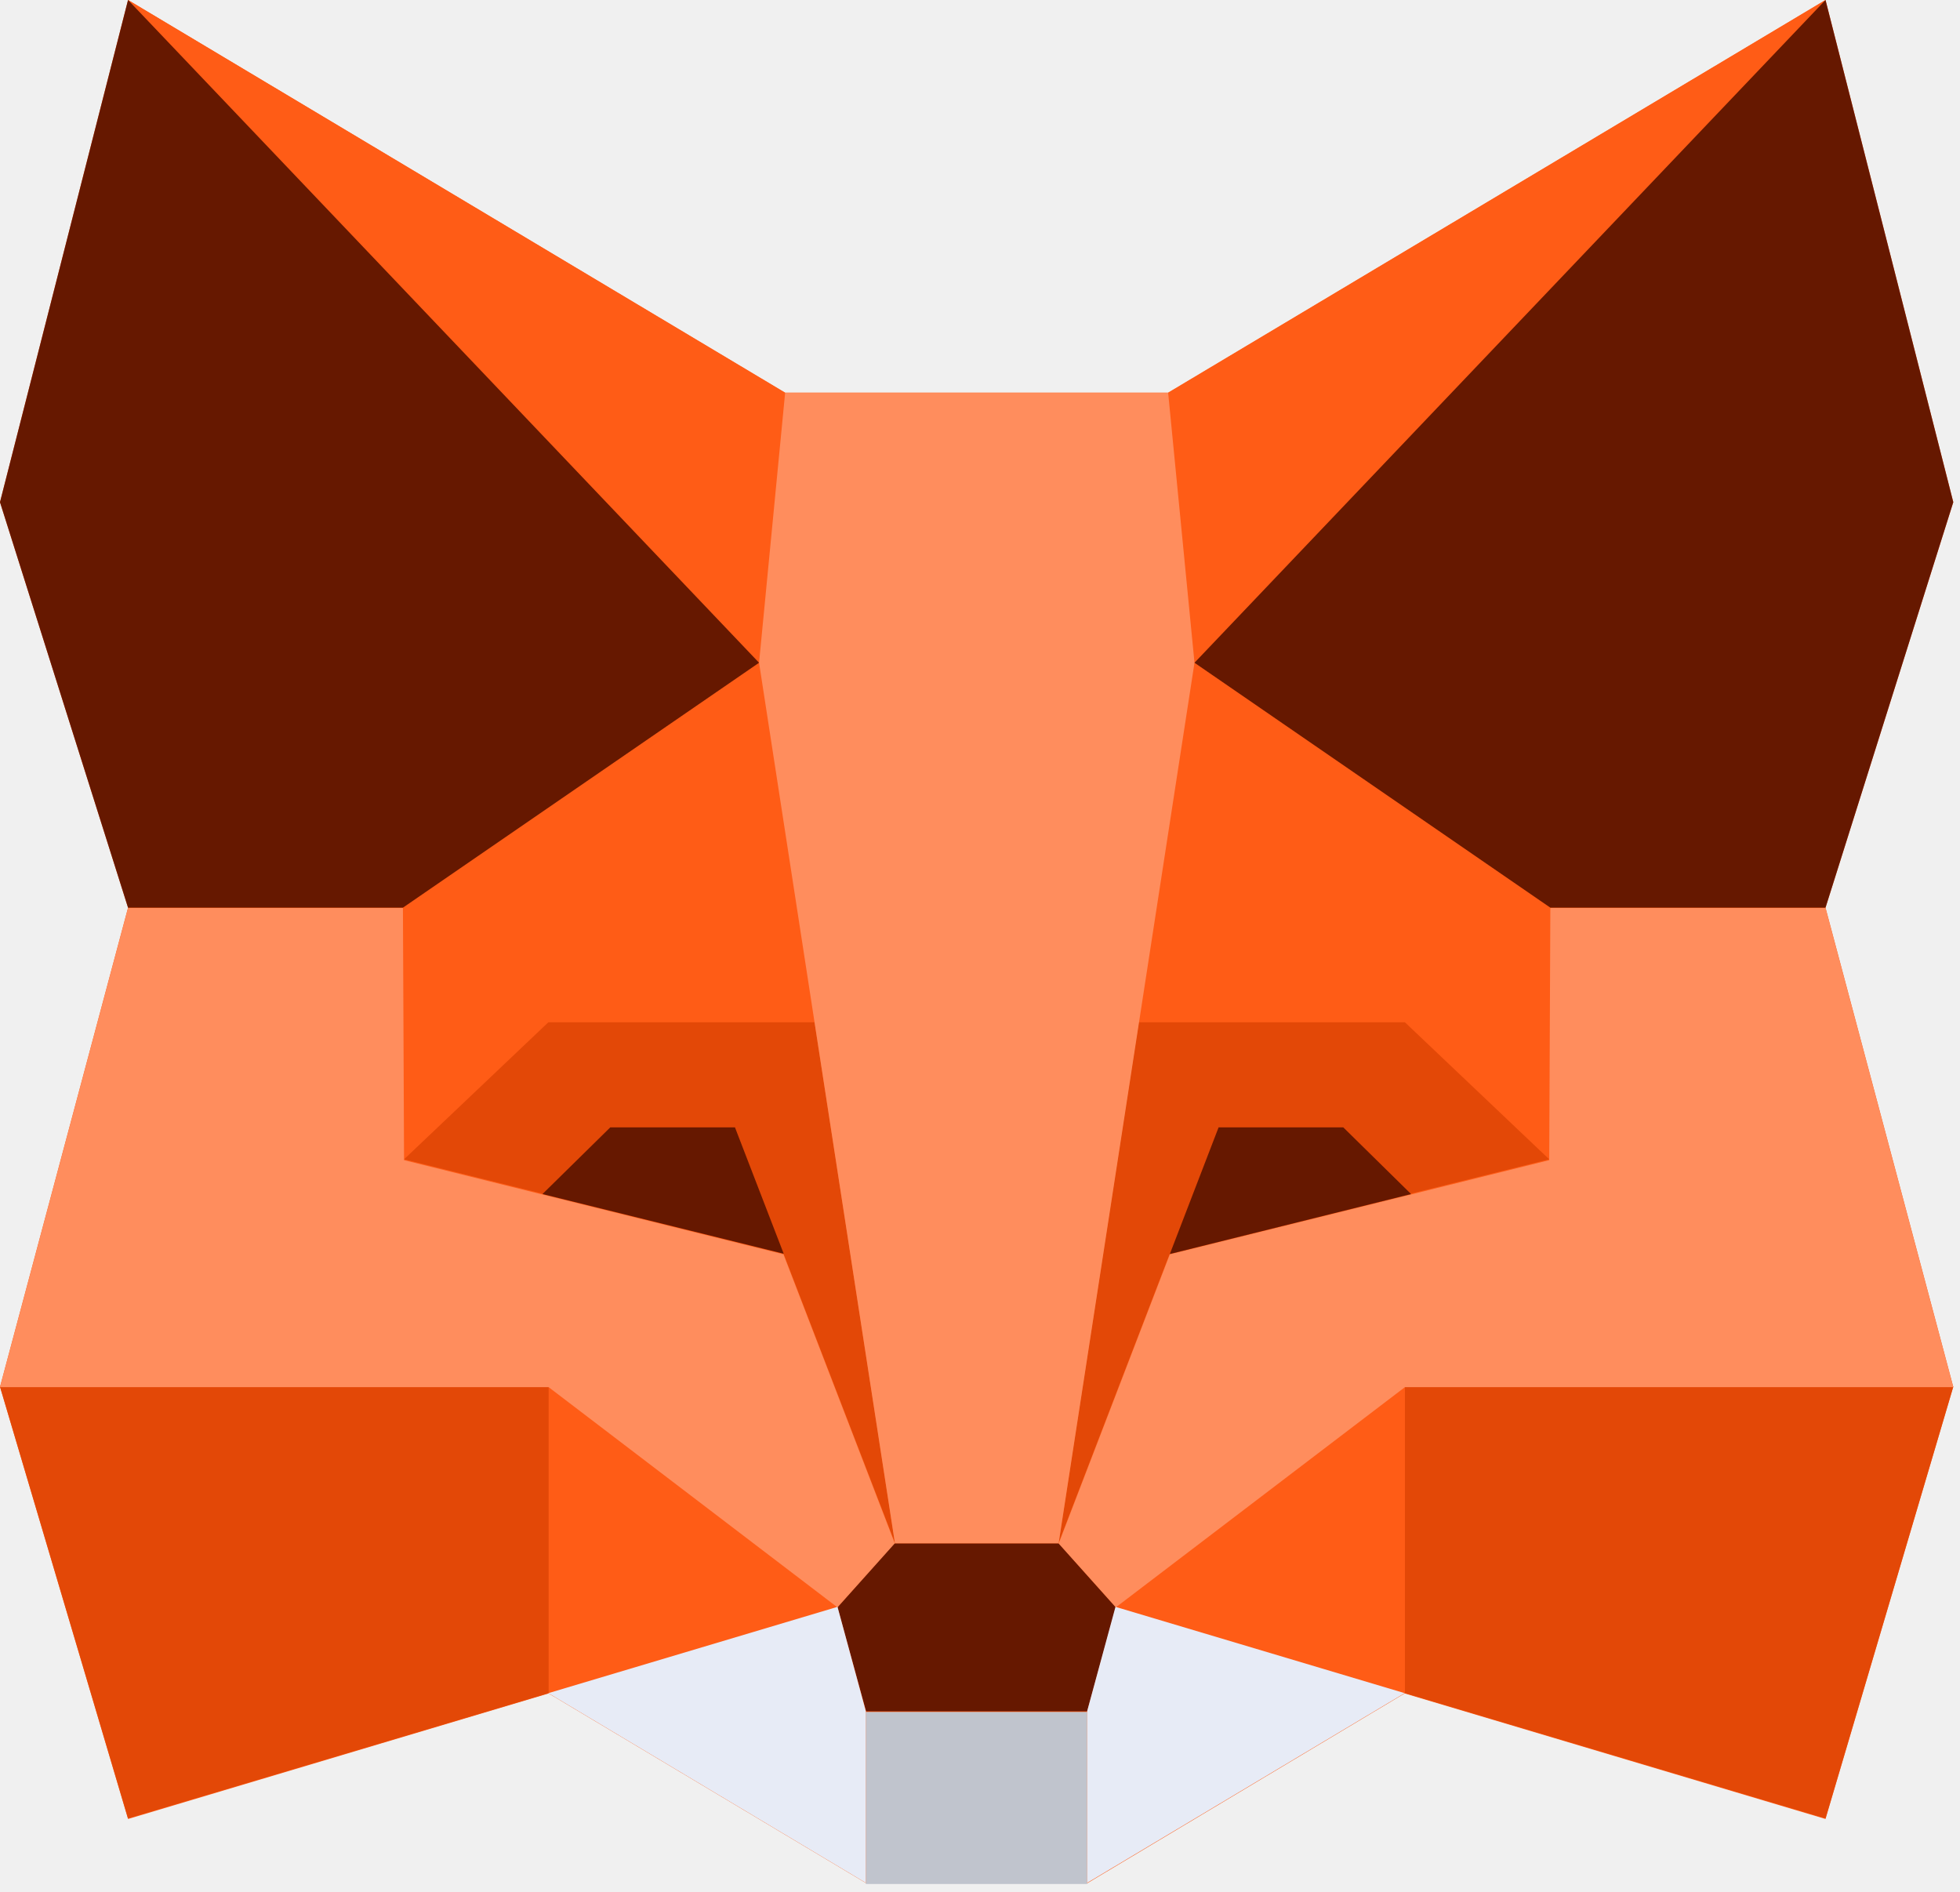
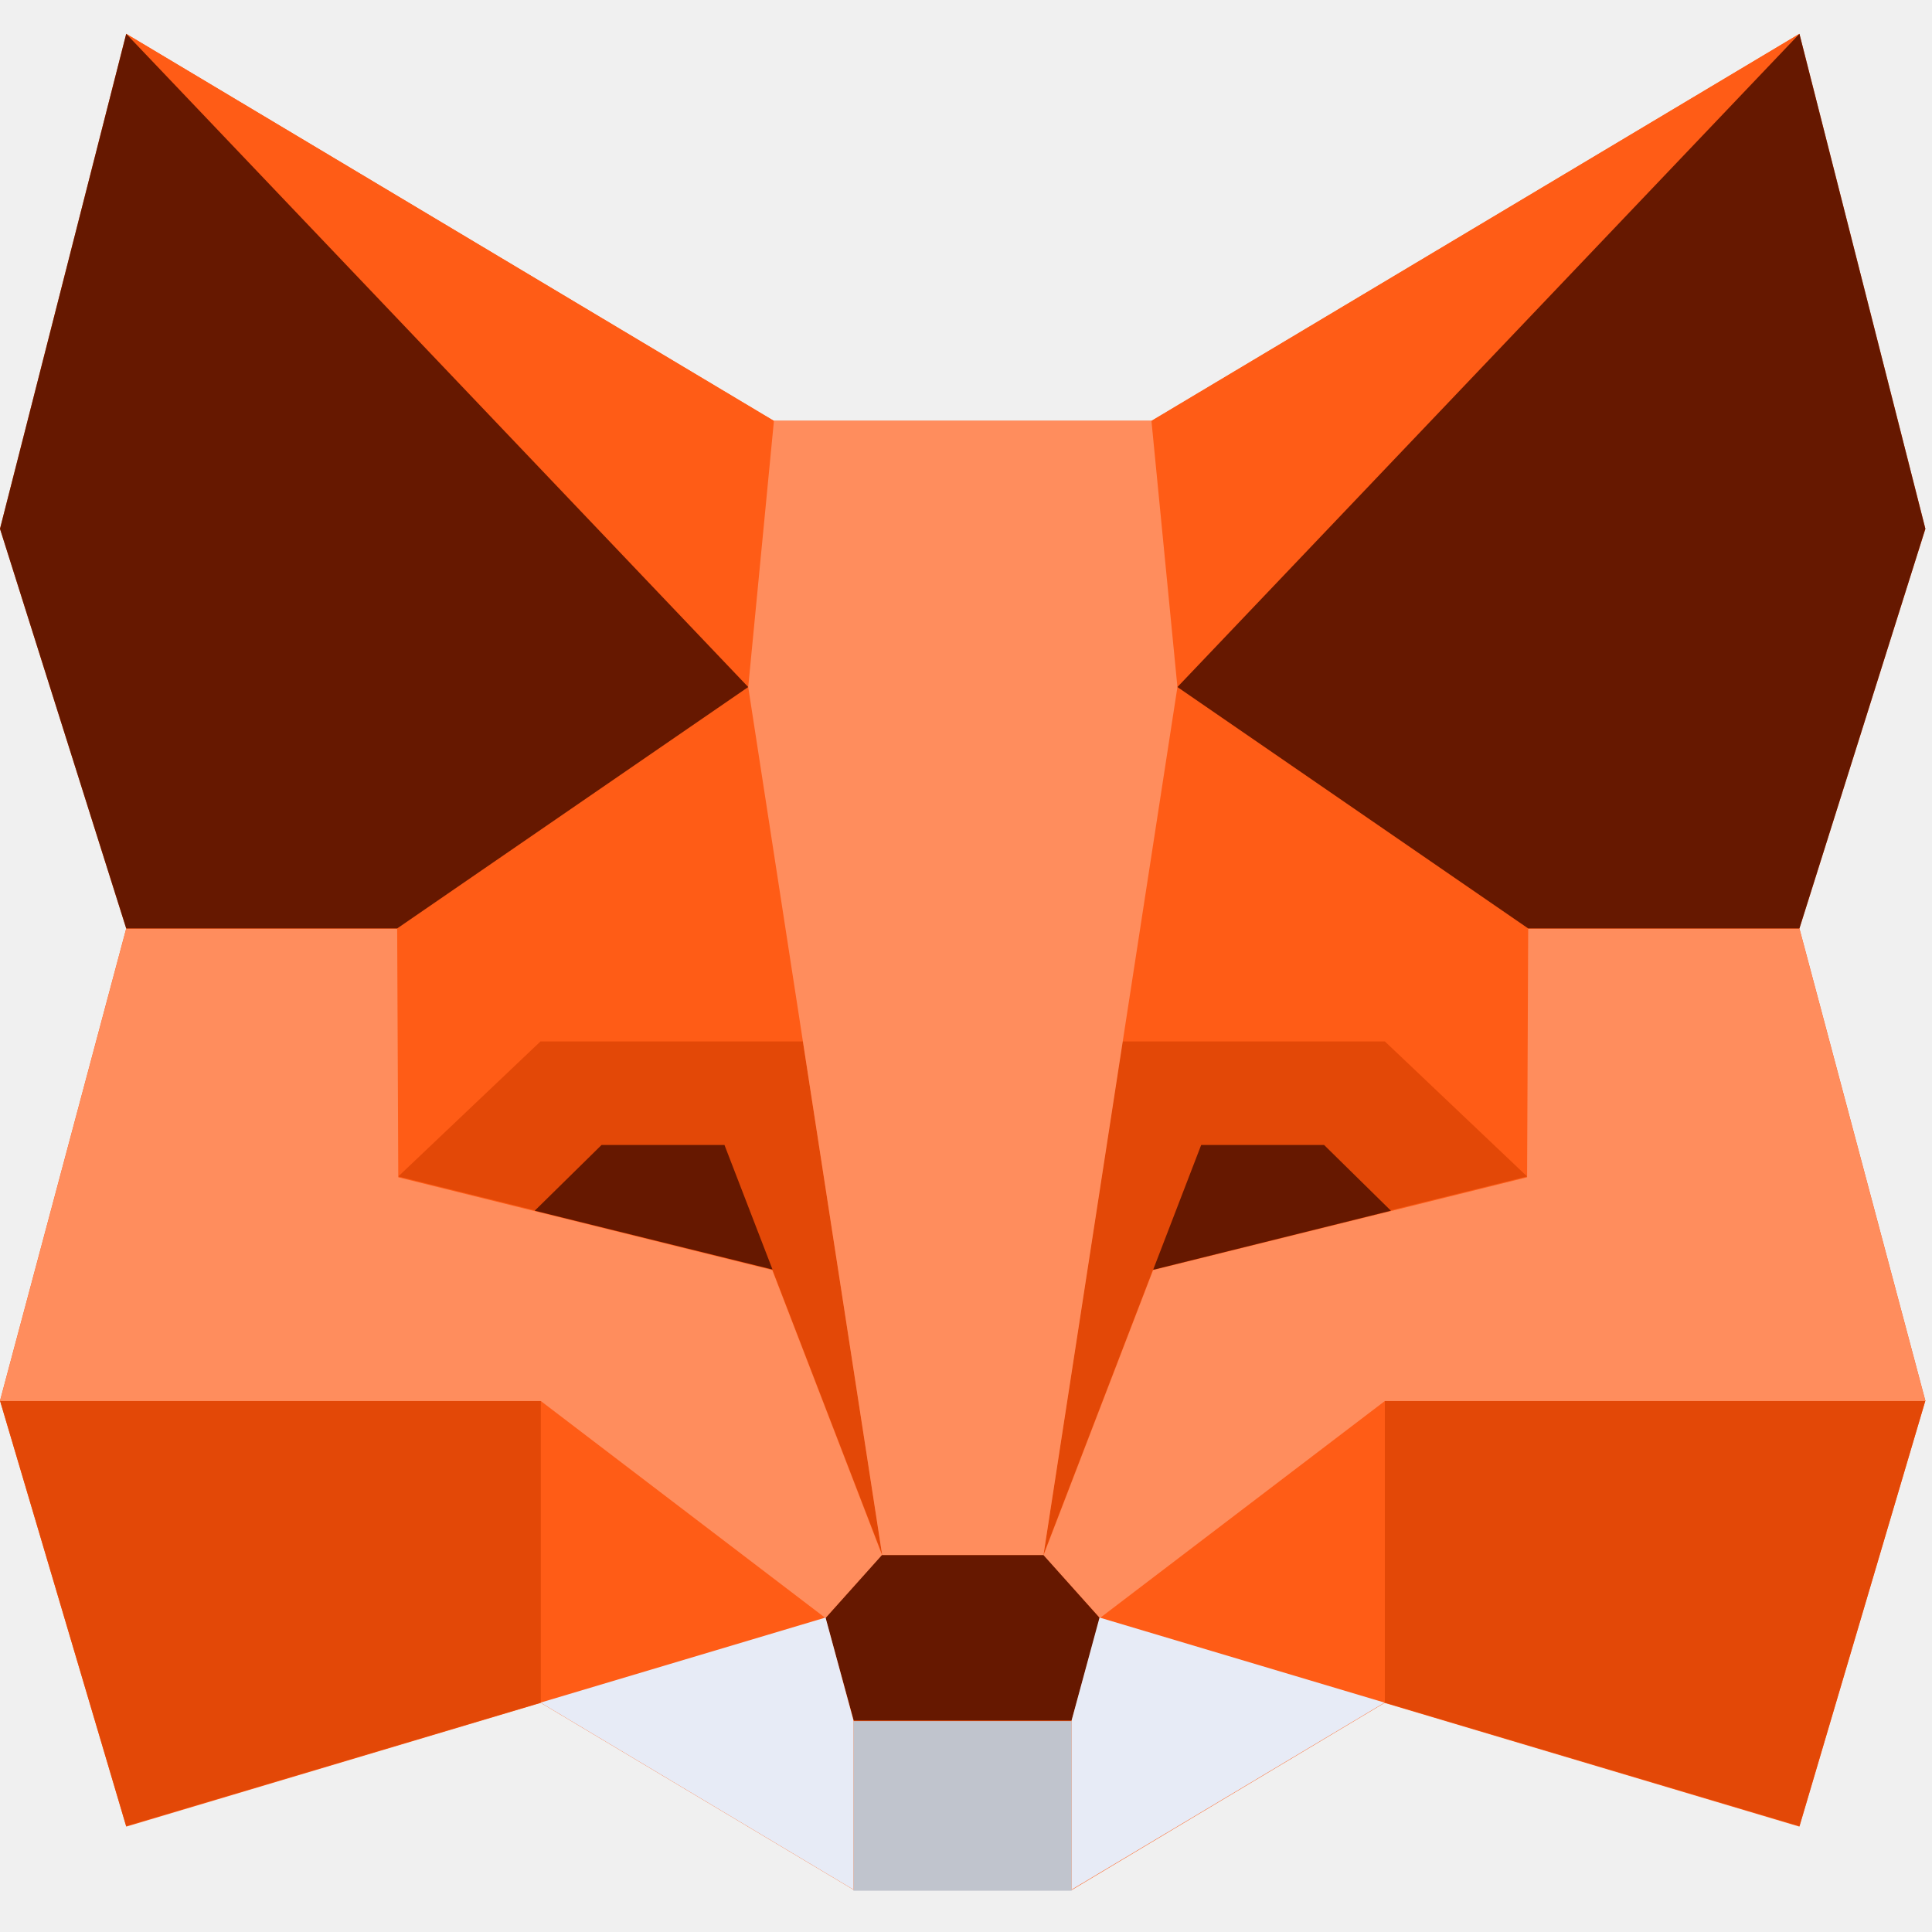
- <svg xmlns="http://www.w3.org/2000/svg" preserveAspectRatio="none" overflow="visible" style="display: block;" width="6.995" height="6.75" viewBox="0 0 6.995 6.75" fill="none">
-   <g id="MetaMask Fox Icon 1" clip-path="url(#clip0_0_107)">
-     <path id="Vector" d="M6.515 6.491L5.013 6.043L3.881 6.72L3.091 6.72L1.958 6.043L0.457 6.491L0 4.949L0.457 3.239L0 1.792L0.457 0L2.802 1.401H4.169L6.515 0L6.971 1.792L6.515 3.239L6.971 4.949L6.515 6.491Z" fill="#FF5C16" />
-     <path id="Vector_2" d="M0.457 0L2.802 1.402L2.709 2.365L0.457 0ZM1.958 4.95L2.99 5.736L1.958 6.043V4.95ZM2.907 3.65L2.709 2.365L1.44 3.239L1.439 3.239V3.239L1.443 4.139L1.958 3.65L2.907 3.65ZM6.515 0L4.169 1.402L4.262 2.365L6.515 0ZM5.014 4.95L3.982 5.736L5.014 6.043V4.95ZM5.533 3.239V3.239L5.532 3.239L4.263 2.365L4.064 3.65H5.014L5.529 4.139L5.533 3.239Z" fill="#FF5C16" />
-     <path id="Vector_3" d="M1.958 6.042L0.457 6.489L0 4.948H1.958V6.042ZM2.907 3.648L3.194 5.506L2.796 4.473L1.442 4.137L1.957 3.648H2.907V3.648ZM5.014 6.042L6.515 6.489L6.971 4.948H5.014V6.042ZM4.064 3.648L3.778 5.506L4.175 4.473L5.529 4.137L5.014 3.648H4.064V3.648Z" fill="#E34807" />
-     <path id="Vector_4" d="M0 4.95L0.457 3.24H1.438L1.442 4.14L2.796 4.476L3.194 5.509L2.989 5.736L1.958 4.95H0V4.95ZM6.971 4.95L6.515 3.24H5.533L5.529 4.14L4.175 4.476L3.778 5.509L3.982 5.736L5.014 4.95H6.971V4.95ZM4.169 1.402H2.802L2.709 2.365L3.194 5.508H3.778L4.263 2.365L4.169 1.402Z" fill="#FF8D5D" />
-     <path id="Vector_5" d="M0.457 0L0 1.792L0.457 3.239H1.438L2.709 2.365L0.457 0ZM2.623 4.023H2.178L1.936 4.261L2.797 4.474L2.623 4.023V4.023ZM6.515 0L6.971 1.792L6.515 3.239H5.533L4.263 2.365L6.515 0ZM4.349 4.023H4.794L5.036 4.261L4.175 4.475L4.349 4.023V4.023ZM3.88 6.107L3.982 5.736L3.778 5.508H3.193L2.989 5.736L3.091 6.107" fill="#661800" />
-     <path id="Vector_6" d="M3.88 6.109V6.723H3.09V6.109H3.88Z" fill="#C0C4CD" />
-     <path id="Vector_7" d="M1.957 6.042L3.09 6.719V6.106L2.989 5.734L1.957 6.042ZM5.013 6.042L3.88 6.719V6.106L3.981 5.734L5.013 6.042Z" fill="#E7EBF6" />
+ <svg xmlns="http://www.w3.org/2000/svg" width="7" height="7" viewBox="0 0 6.995 6.75" fill="none">
+   <g clip-path="url(#clip0_metamask)">
+     <path d="M6.515 6.491L5.013 6.043L3.881 6.72L3.091 6.72L1.958 6.043L0.457 6.491L0 4.949L0.457 3.239L0 1.792L0.457 0L2.802 1.401H4.169L6.515 0L6.971 1.792L6.515 3.239L6.971 4.949L6.515 6.491Z" fill="#FF5C16" />
+     <path d="M0.457 0L2.802 1.402L2.709 2.365L0.457 0ZM1.958 4.95L2.99 5.736L1.958 6.043V4.95ZM2.907 3.65L2.709 2.365L1.44 3.239L1.439 3.239V3.239L1.443 4.139L1.958 3.65L2.907 3.65ZM6.515 0L4.169 1.402L4.262 2.365L6.515 0ZM5.014 4.95L3.982 5.736L5.014 6.043V4.95ZM5.533 3.239V3.239L5.532 3.239L4.263 2.365L4.064 3.65H5.014L5.529 4.139L5.533 3.239Z" fill="#FF5C16" />
+     <path d="M1.958 6.042L0.457 6.489L0 4.948H1.958V6.042ZM2.907 3.648L3.194 5.506L2.796 4.473L1.442 4.137L1.957 3.648H2.907V3.648ZM5.014 6.042L6.515 6.489L6.971 4.948H5.014V6.042ZM4.064 3.648L3.778 5.506L4.175 4.473L5.529 4.137L5.014 3.648H4.064V3.648Z" fill="#E34807" />
+     <path d="M0 4.95L0.457 3.24H1.438L1.442 4.14L2.796 4.476L3.194 5.509L2.989 5.736L1.958 4.95H0V4.95ZM6.971 4.95L6.515 3.24H5.533L5.529 4.14L4.175 4.476L3.778 5.509L3.982 5.736L5.014 4.95H6.971V4.95ZM4.169 1.402H2.802L2.709 2.365L3.194 5.508H3.778L4.263 2.365L4.169 1.402Z" fill="#FF8D5D" />
+     <path d="M0.457 0L0 1.792L0.457 3.239H1.438L2.709 2.365L0.457 0ZM2.623 4.023H2.178L1.936 4.261L2.797 4.474L2.623 4.023V4.023ZM6.515 0L6.971 1.792L6.515 3.239H5.533L4.263 2.365L6.515 0ZM4.349 4.023H4.794L5.036 4.261L4.175 4.475L4.349 4.023V4.023ZM3.88 6.107L3.982 5.736L3.778 5.508H3.193L2.989 5.736L3.091 6.107" fill="#661800" />
+     <path d="M3.88 6.109V6.723H3.09V6.109H3.88Z" fill="#C0C4CD" />
+     <path d="M1.957 6.042L3.09 6.719V6.106L2.989 5.734L1.957 6.042ZM5.013 6.042L3.88 6.719V6.106L3.981 5.734L5.013 6.042Z" fill="#E7EBF6" />
  </g>
  <defs>
-     <clipPath id="clip0_0_107">
+     <clipPath id="clip0_metamask">
      <rect width="6.995" height="6.75" fill="white" />
    </clipPath>
  </defs>
</svg>
